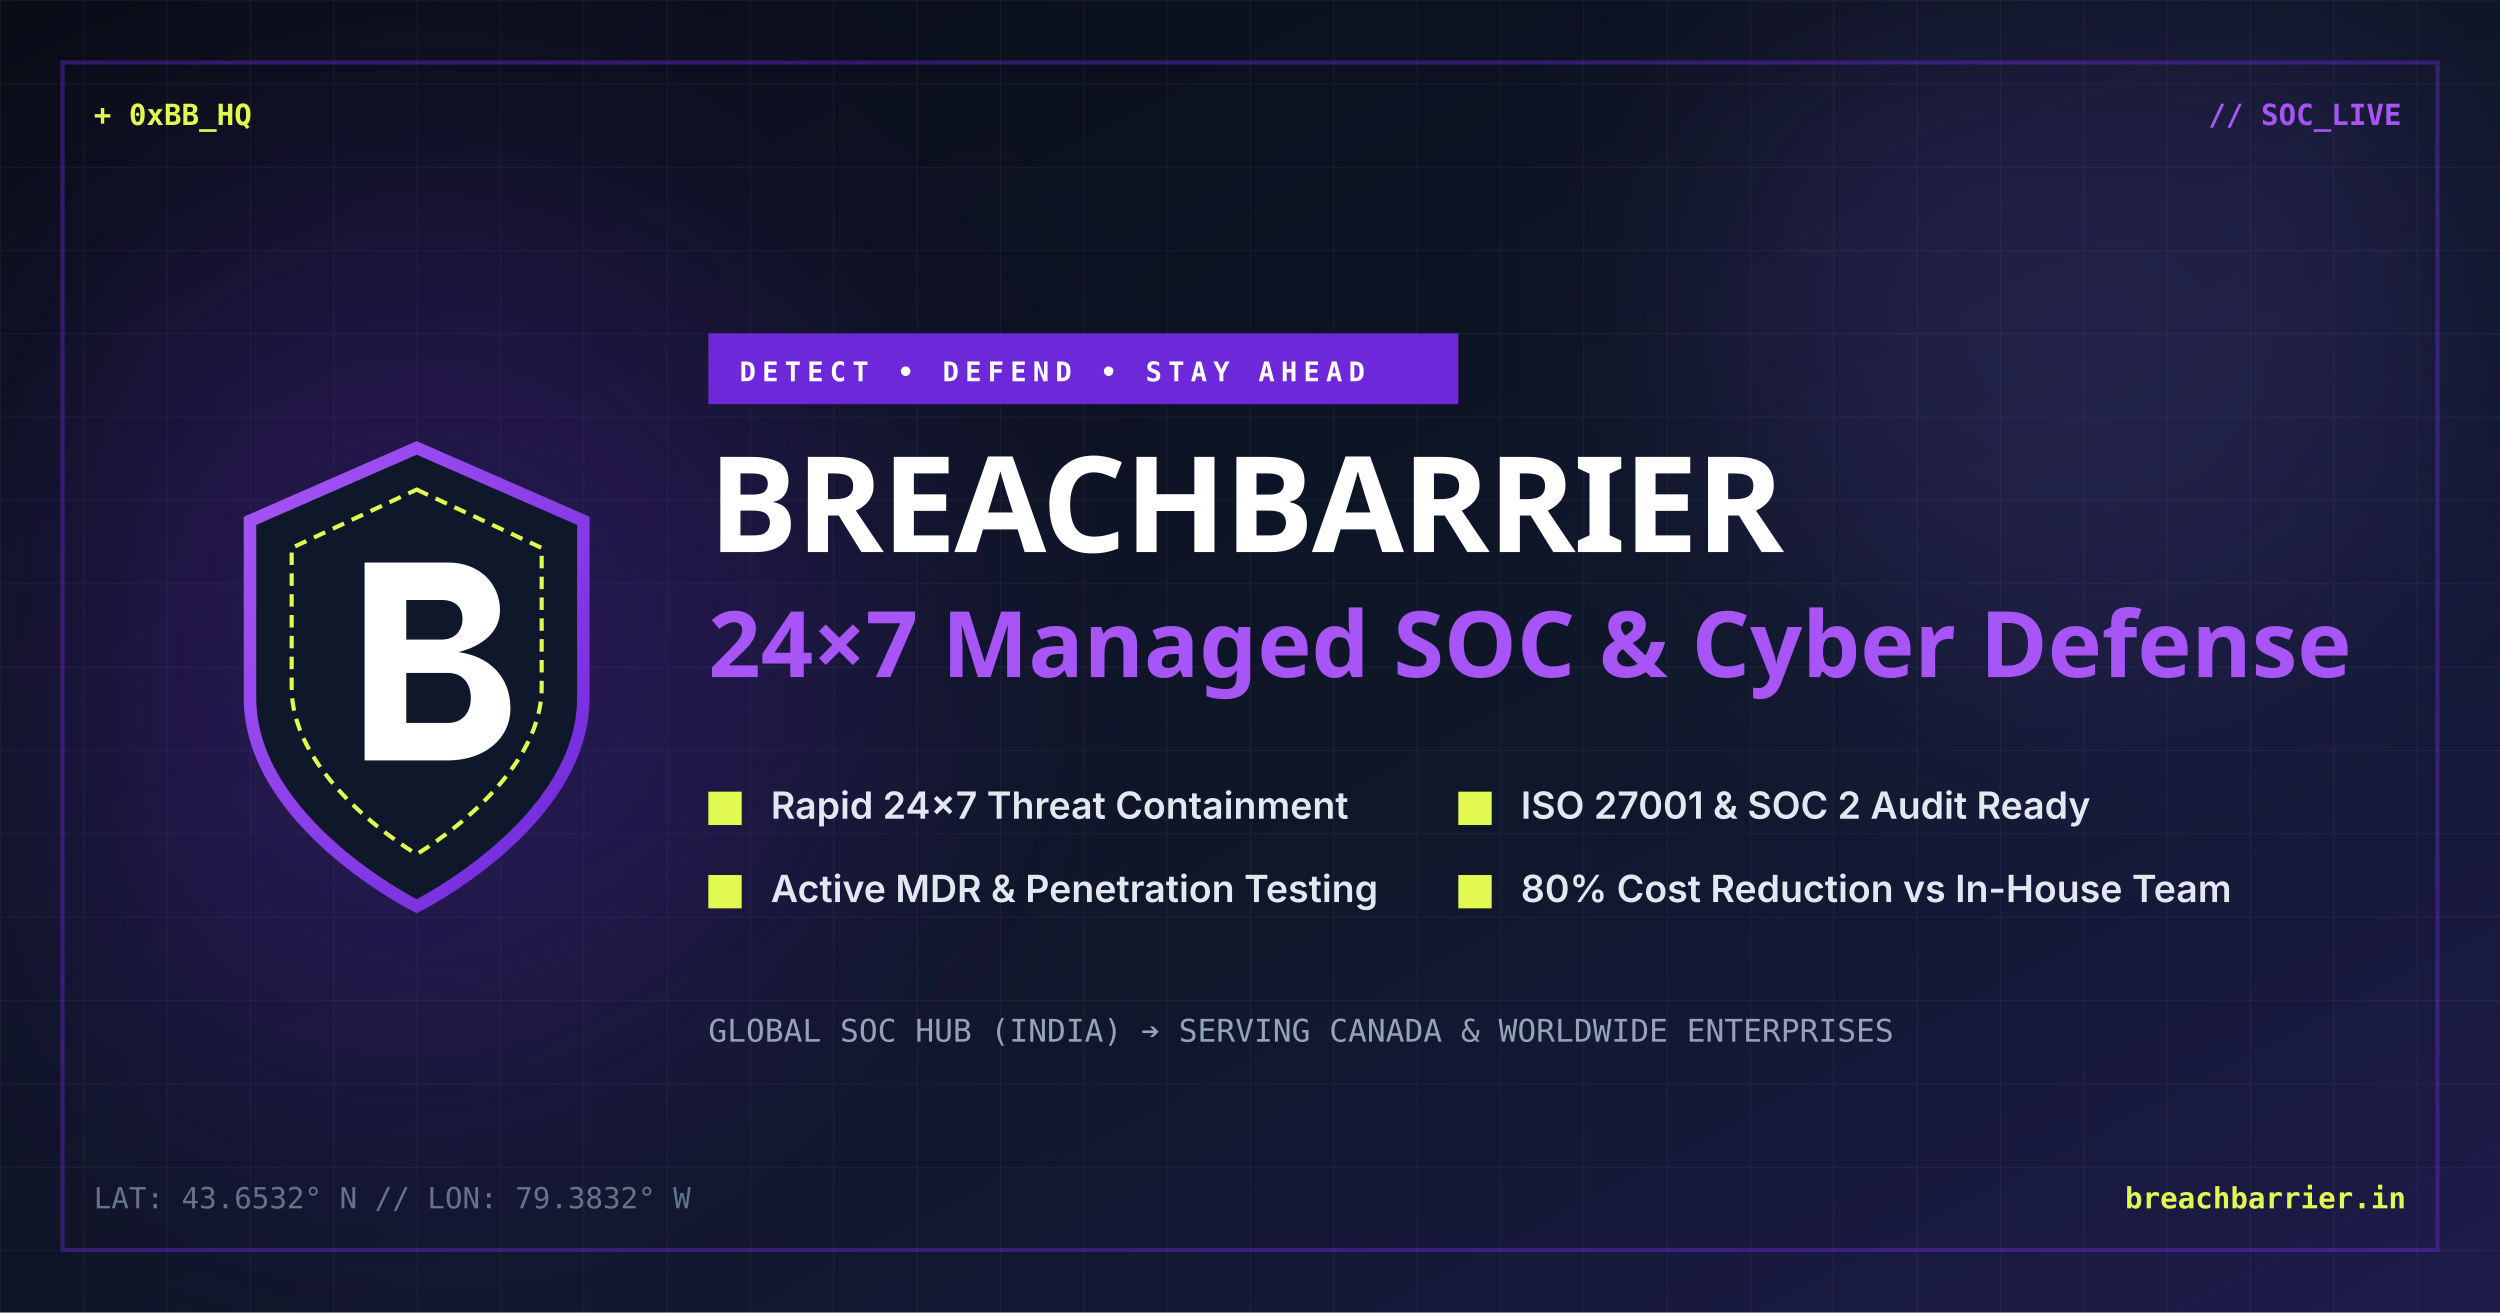
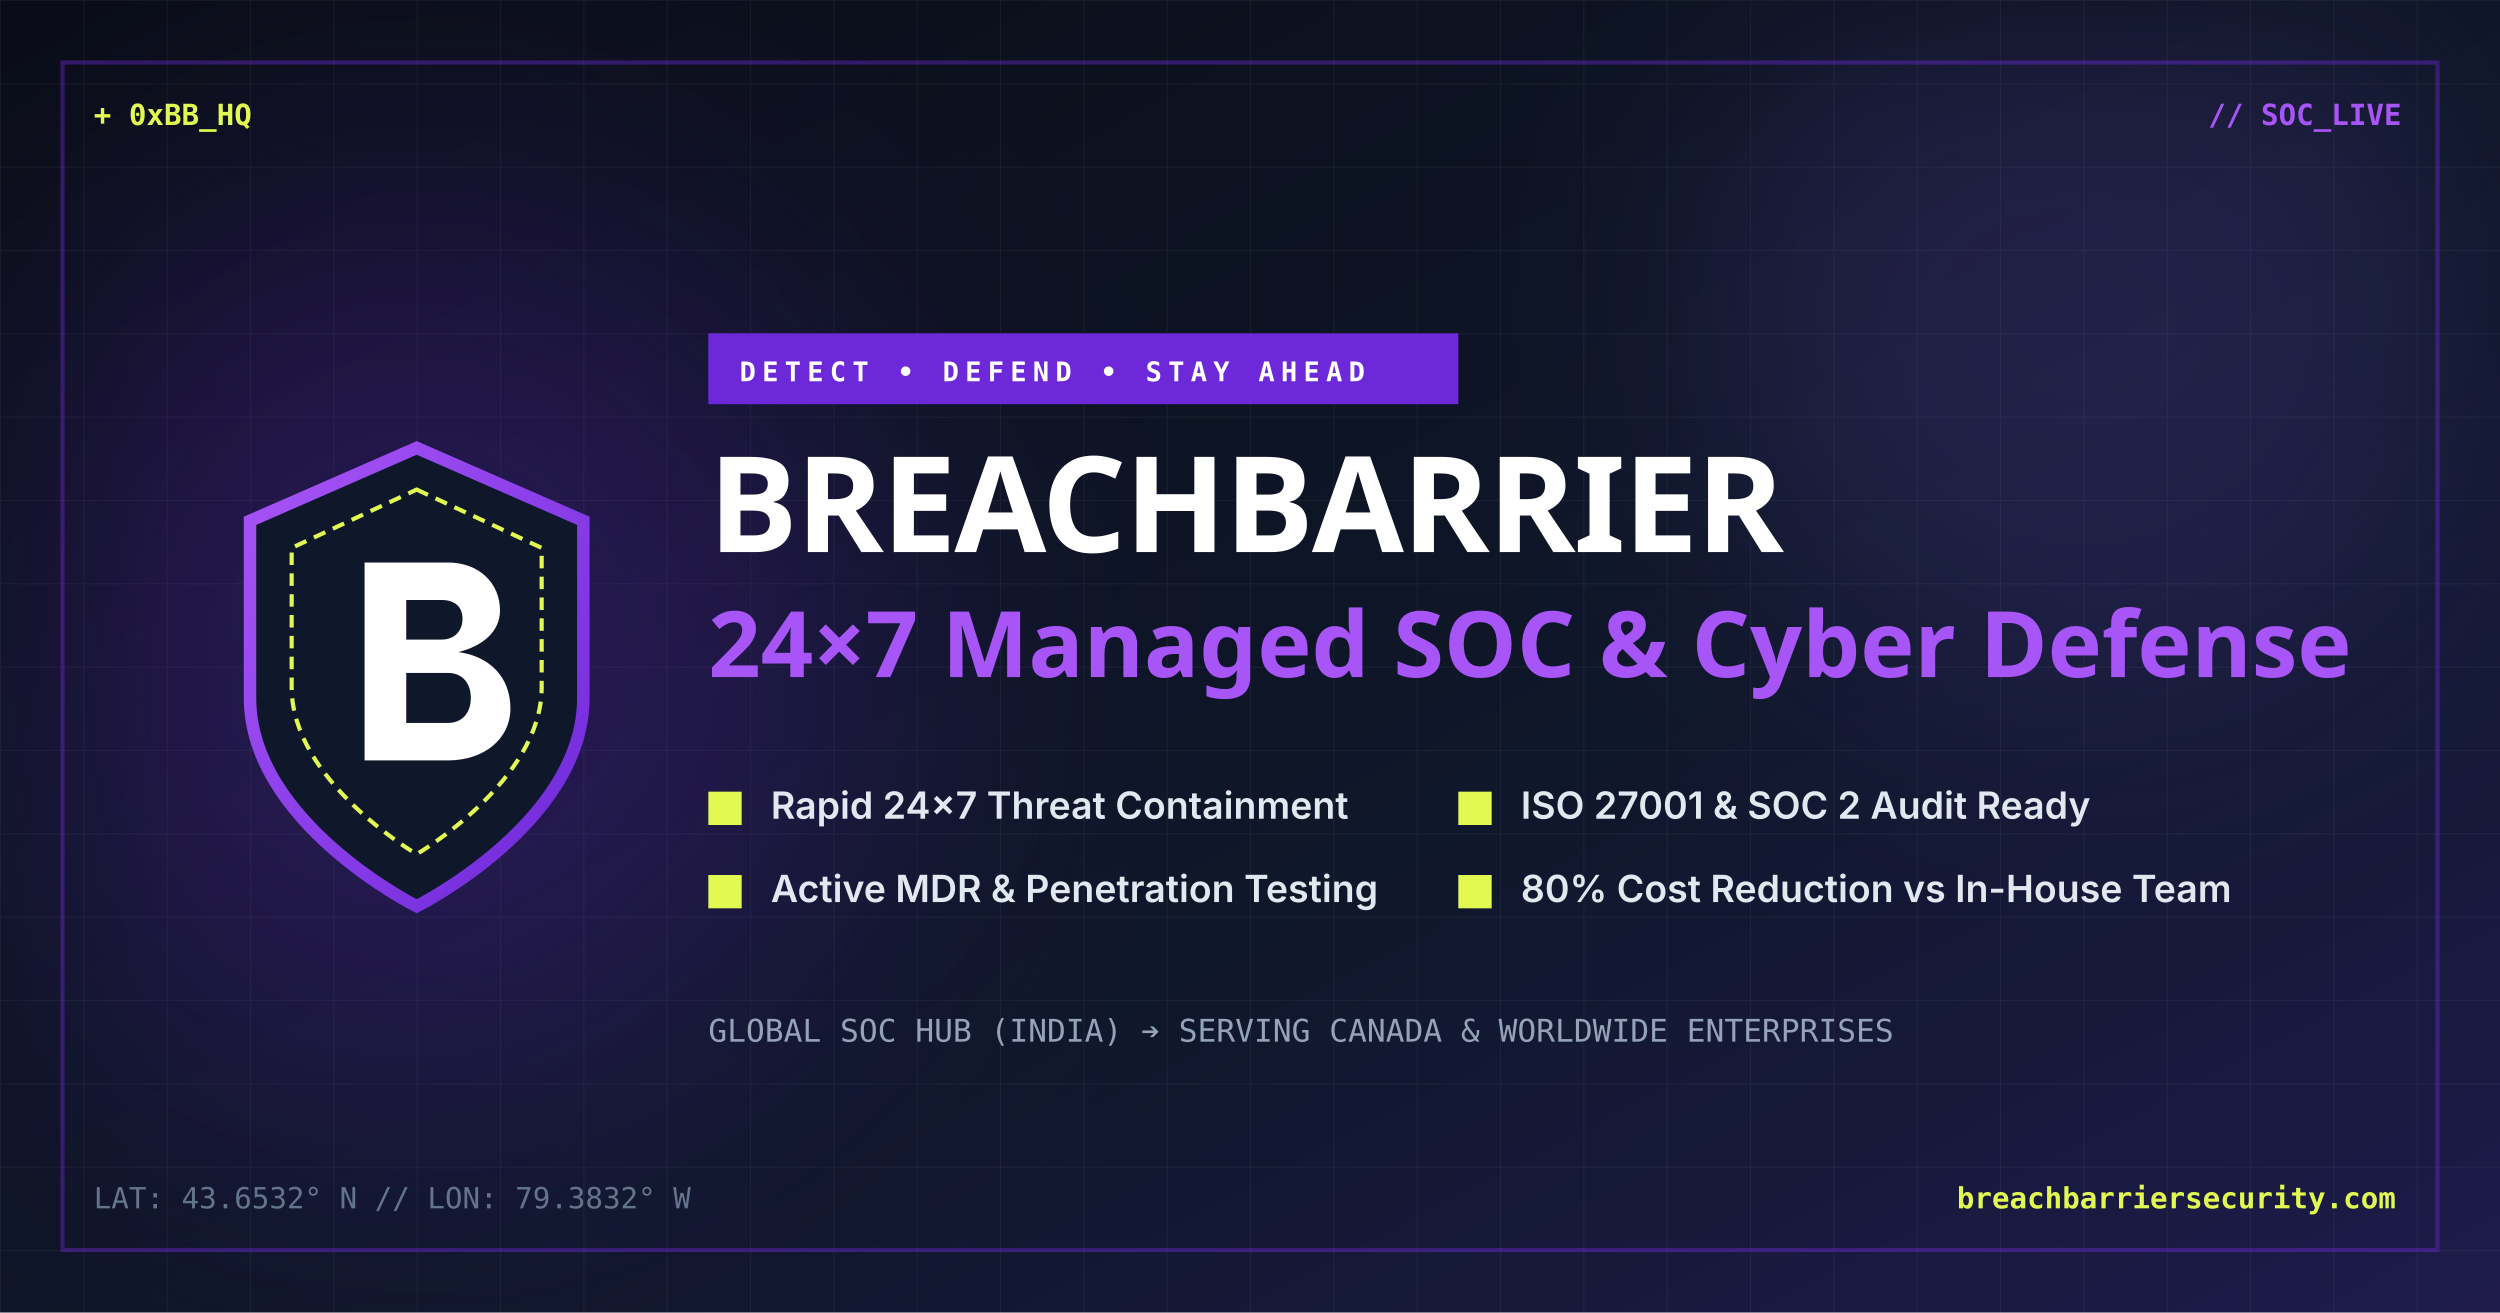
<svg xmlns="http://www.w3.org/2000/svg" viewBox="0 0 1200 630" width="1200" height="630">
  <defs>
    <linearGradient id="bgGrad" x1="0%" y1="0%" x2="100%" y2="100%">
      <stop offset="0%" stop-color="#090D16" />
      <stop offset="60%" stop-color="#0F172A" />
      <stop offset="100%" stop-color="#1E1B4B" />
    </linearGradient>
    <linearGradient id="purpleGrad" x1="0%" y1="0%" x2="100%" y2="100%">
      <stop offset="0%" stop-color="#A855F7" />
      <stop offset="100%" stop-color="#6D28D9" />
    </linearGradient>
    <pattern id="cyberGrid" width="40" height="40" patternUnits="userSpaceOnUse">
      <path d="M 40 0 L 0 0 0 40" fill="none" stroke="rgba(255, 255, 255, 0.05)" stroke-width="1" />
    </pattern>
  </defs>
  <rect width="1200" height="630" fill="url(#bgGrad)" />
  <rect width="1200" height="630" fill="url(#cyberGrid)" />
  <circle cx="200" cy="315" r="220" fill="#6D28D9" opacity="0.25" filter="blur(80px)" />
  <circle cx="1000" cy="150" r="180" fill="#8B5CF6" opacity="0.15" filter="blur(60px)" />
  <rect x="30" y="30" width="1140" height="570" fill="none" stroke="#6D28D9" stroke-width="2" opacity="0.4" />
  <text x="45" y="60" fill="#E2F952" font-family="monospace" font-size="14" font-weight="bold">+ 0xBB_HQ</text>
  <text x="1060" y="60" fill="#A855F7" font-family="monospace" font-size="14" font-weight="bold">// SOC_LIVE</text>
  <text x="45" y="580" fill="#64748B" font-family="monospace" font-size="14">LAT: 43.6532° N // LON: 79.3832° W</text>
-   <text x="1020" y="580" fill="#E2F952" font-family="monospace" font-size="14" font-weight="bold">breachbarrier.in</text>
+   <text x="1150" y="580" text-anchor="end" fill="#E2F952" font-family="monospace" font-size="14" font-weight="bold">breachbarriersecurity.com</text>
  <g transform="translate(100, 195)">
    <path d="M100 20 L180 55 L180 140 C180 200 100 240 100 240 C100 240 20 200 20 140 L20 55 Z" fill="#0F172A" stroke="url(#purpleGrad)" stroke-width="6" />
    <path d="M100 40 L160 68 L160 135 C160 180 100 215 100 215 C100 215 40 180 40 135 L40 68 Z" fill="none" stroke="#E2F952" stroke-width="2" stroke-dasharray="6,4" />
    <path d="M75 75 L115 75 C130 75 140 85 140 98 C140 108 132 115 120 118 C135 120 145 130 145 145 C145 160 132 170 115 170 L75 170 Z M95 93 L95 112 L112 112 C118 112 122 108 122 102 C122 96 118 93 112 93 Z M95 128 L95 152 L115 152 C122 152 126 147 126 140 C126 133 122 128 115 128 Z" fill="#FFFFFF" />
  </g>
  <g transform="translate(340, 160)">
    <rect x="0" y="0" width="360" height="34" fill="#6D28D9" rx="0" />
    <text x="15" y="23" fill="#FFFFFF" font-family="'JetBrains Mono', monospace" font-size="13" font-weight="bold" letter-spacing="3">DETECT • DEFEND • STAY AHEAD</text>
    <text x="0" y="105" fill="#FFFFFF" font-family="'Poppins', sans-serif" font-size="64" font-weight="900" letter-spacing="-1">BREACHBARRIER</text>
    <text x="0" y="165" fill="#A855F7" font-family="'Poppins', sans-serif" font-size="44" font-weight="800">24×7 Managed SOC &amp; Cyber Defense</text>
    <g transform="translate(0, 220)">
      <rect x="0" y="0" width="16" height="16" fill="#E2F952" />
      <text x="30" y="13" fill="#E2E8F0" font-family="'Inter', sans-serif" font-size="18" font-weight="600">Rapid 24×7 Threat Containment</text>
      <rect x="360" y="0" width="16" height="16" fill="#E2F952" />
      <text x="390" y="13" fill="#E2E8F0" font-family="'Inter', sans-serif" font-size="18" font-weight="600">ISO 27001 &amp; SOC 2 Audit Ready</text>
      <rect x="0" y="40" width="16" height="16" fill="#E2F952" />
      <text x="30" y="53" fill="#E2E8F0" font-family="'Inter', sans-serif" font-size="18" font-weight="600">Active MDR &amp; Penetration Testing</text>
      <rect x="360" y="40" width="16" height="16" fill="#E2F952" />
      <text x="390" y="53" fill="#E2E8F0" font-family="'Inter', sans-serif" font-size="18" font-weight="600">80% Cost Reduction vs In-House Team</text>
    </g>
    <text x="0" y="340" fill="#94A3B8" font-family="'JetBrains Mono', monospace" font-size="15">
      GLOBAL SOC HUB (INDIA) ➔ SERVING CANADA &amp; WORLDWIDE ENTERPRISES
    </text>
  </g>
</svg>
